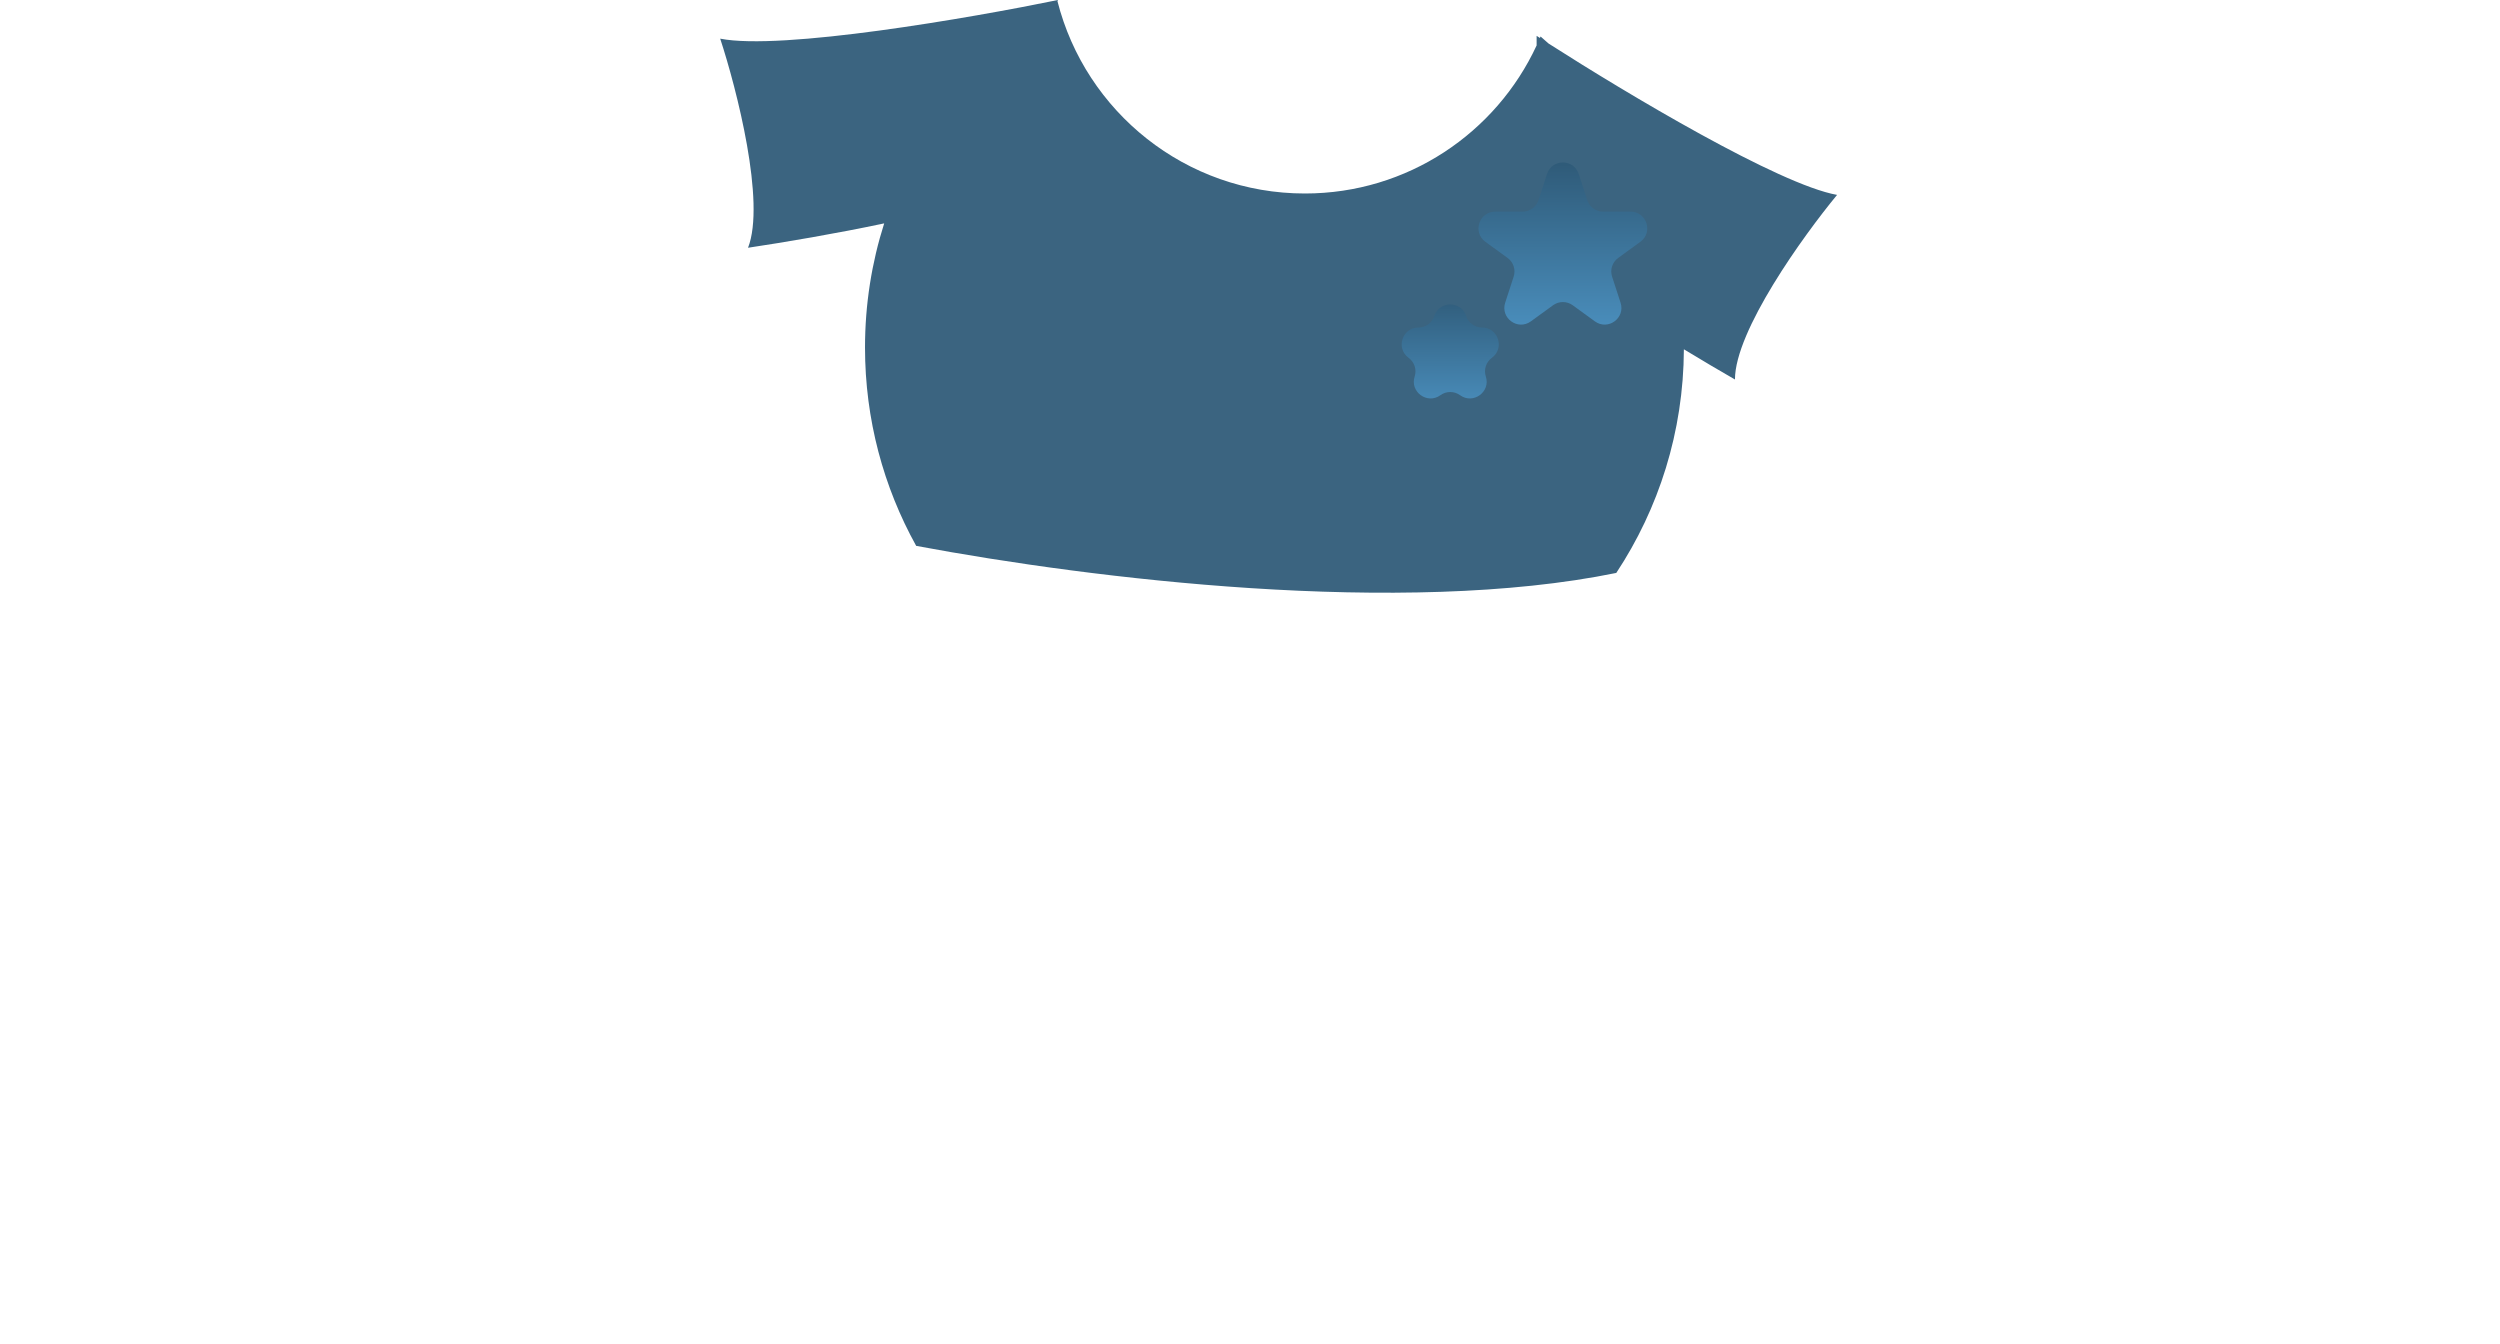
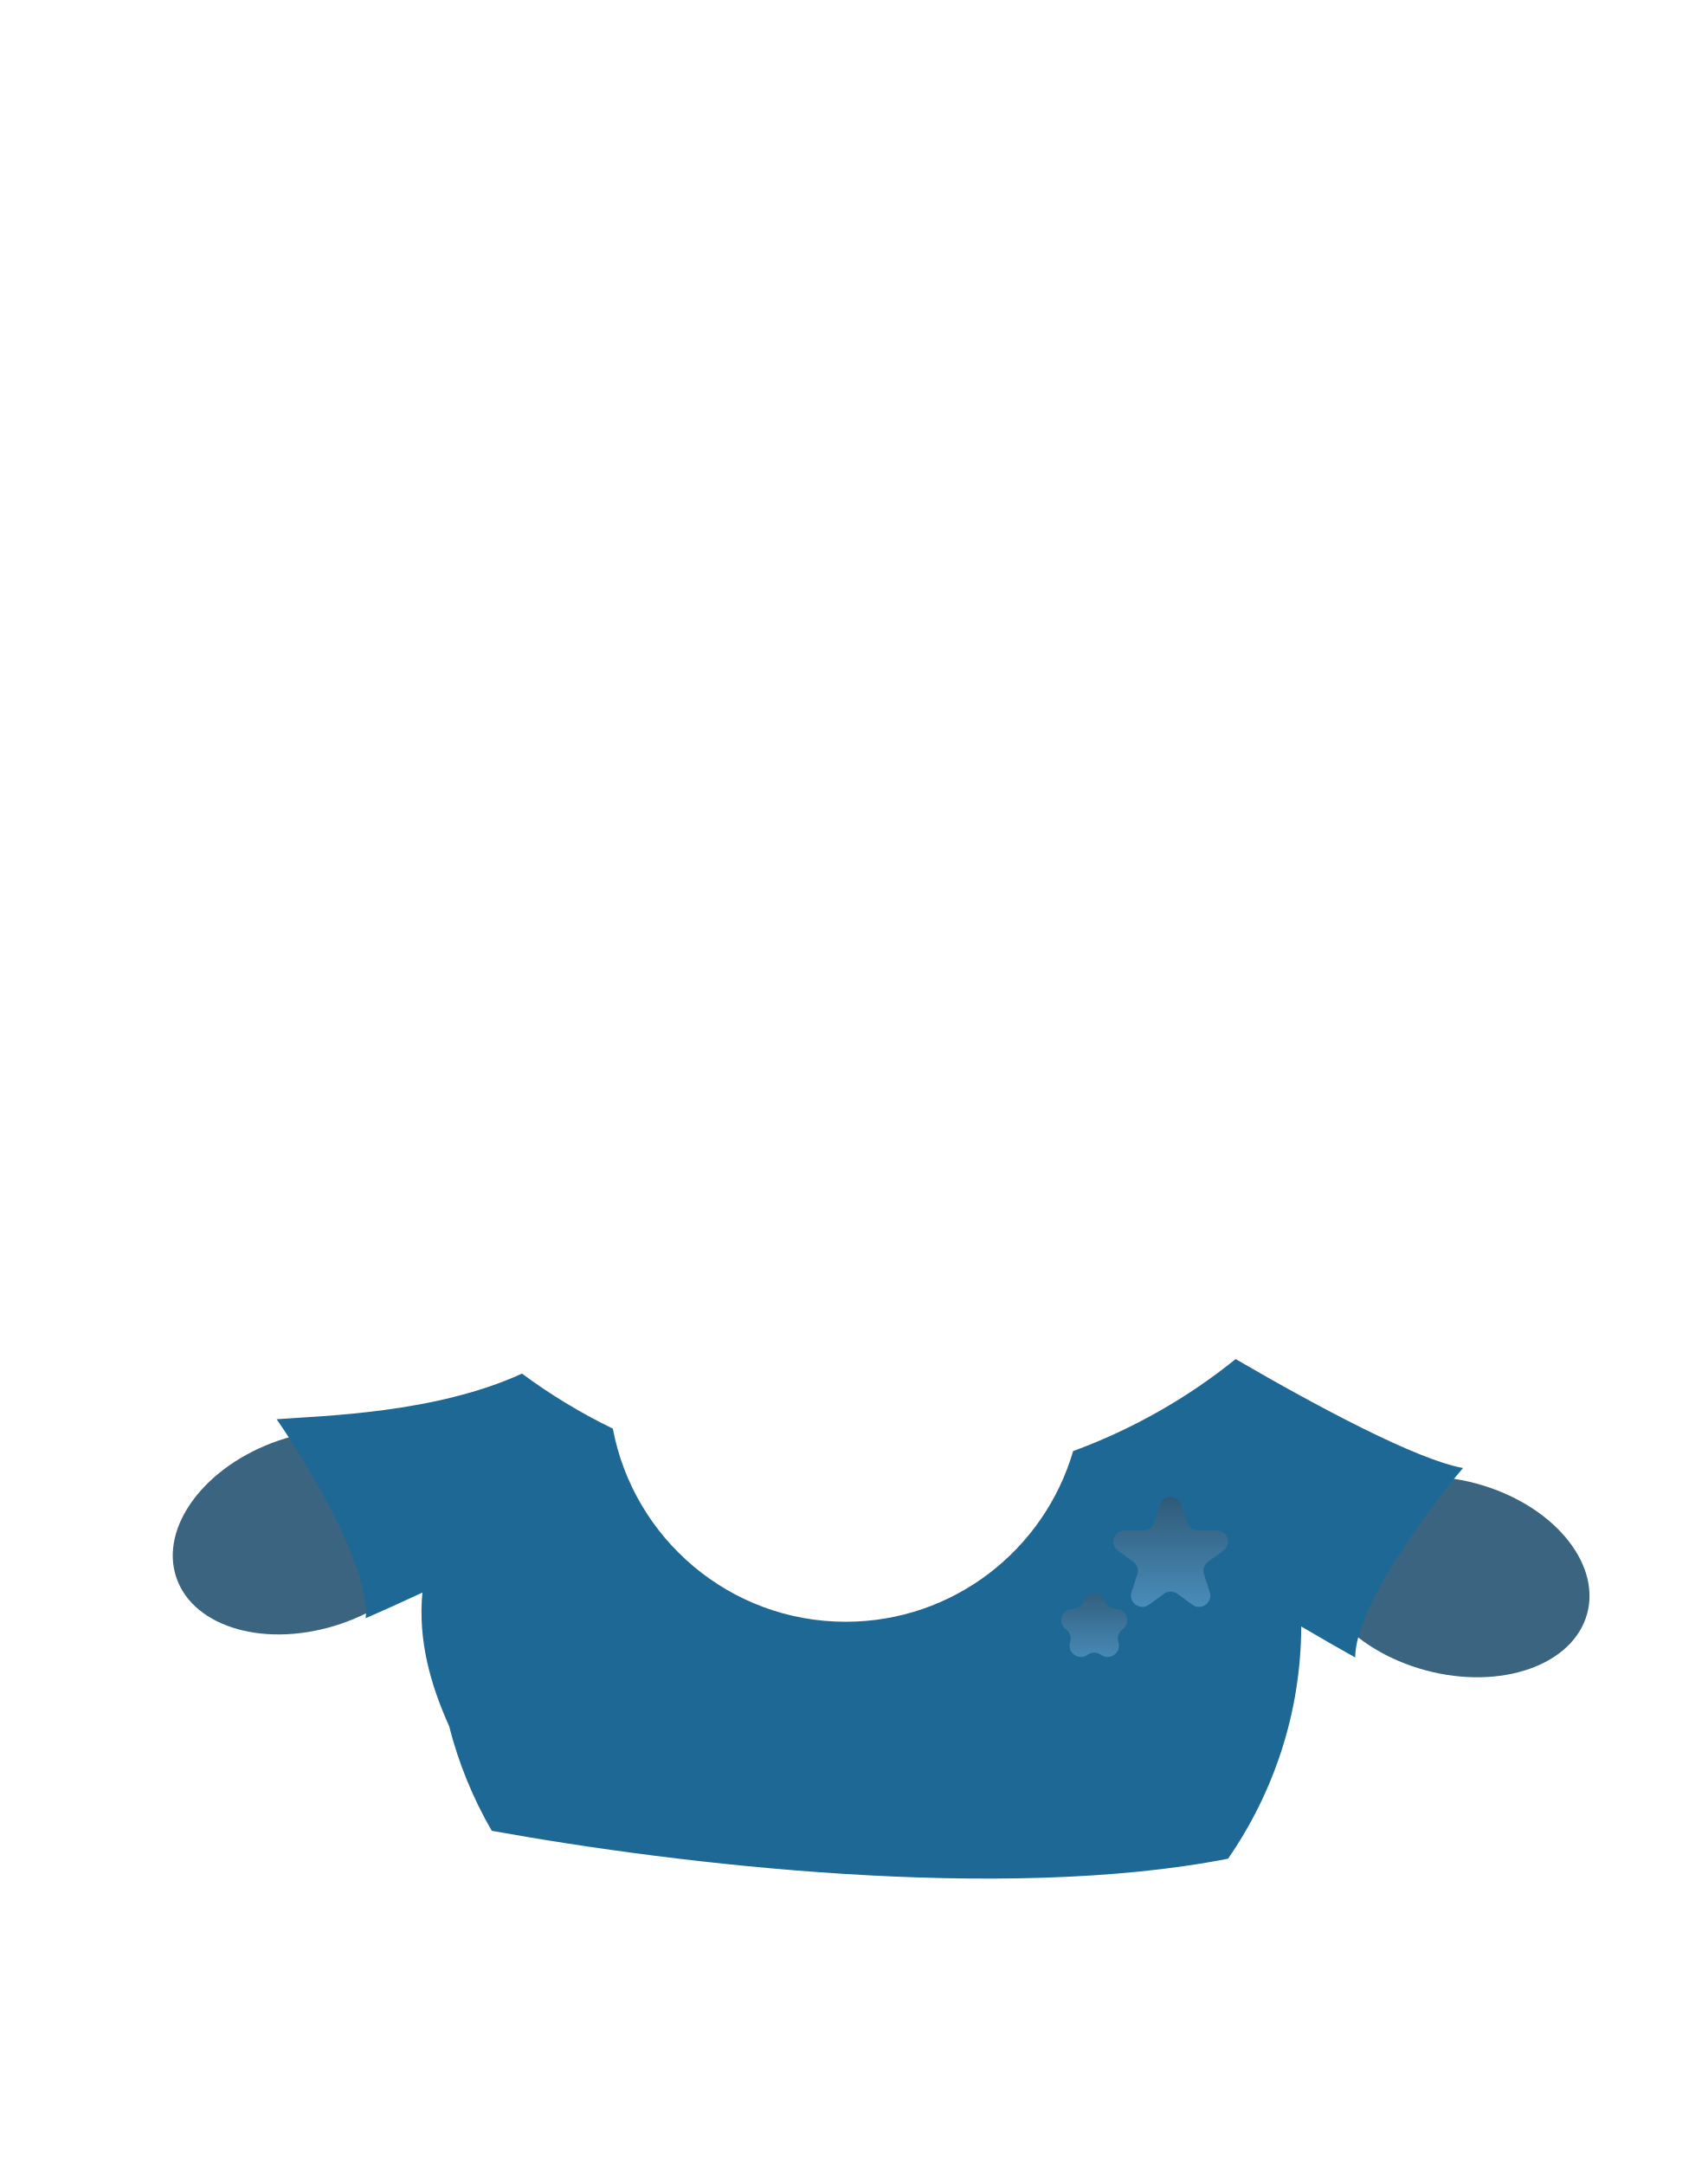
- <svg xmlns="http://www.w3.org/2000/svg" width="134" height="72" viewBox="0 0 127 161" fill="none">
-   <path d="M40.424 0.147C43.787 13.393 55.788 23.192 70.08 23.192C82.388 23.192 92.997 15.923 97.853 5.445V4.296C97.983 4.38 98.116 4.464 98.25 4.551C98.275 4.492 98.301 4.433 98.326 4.374C98.649 4.65 98.968 4.931 99.283 5.216C108.752 11.275 126.89 22.109 133.864 23.36C129.785 28.303 121.625 39.648 121.625 45.485C119.883 44.485 117.759 43.233 115.503 41.865C115.462 51.767 112.485 60.975 107.401 68.669C94.607 71.288 78.876 71.481 63.585 70.49C48.714 69.527 34.302 67.446 23.49 65.425C19.584 58.384 17.358 50.282 17.357 41.66C17.357 36.47 18.162 31.468 19.656 26.773C14.035 27.971 7.637 29.053 3.336 29.695C5.463 24.259 1.998 10.722 0 4.633C7.319 6.081 30.038 2.147 40.482 0L40.424 0.147Z" fill="#3B6480" />
-   <path d="M99.098 20.854C99.697 19.012 102.303 19.012 102.902 20.854L103.919 23.983C104.186 24.807 104.954 25.365 105.821 25.365H109.11C111.048 25.365 111.853 27.844 110.286 28.983L107.625 30.916C106.924 31.426 106.63 32.328 106.898 33.153L107.915 36.281C108.513 38.124 106.404 39.656 104.837 38.517L102.176 36.584C101.475 36.074 100.525 36.074 99.824 36.584L97.163 38.517C95.596 39.656 93.487 38.124 94.085 36.281L95.102 33.153C95.37 32.328 95.076 31.426 94.375 30.916L91.714 28.983C90.147 27.844 90.952 25.365 92.889 25.365H96.179C97.046 25.365 97.814 24.807 98.081 23.983L99.098 20.854Z" fill="url(#paint0_linear_589_2627)" />
-   <path d="M85.593 37.87C86.192 36.027 88.808 36.027 89.407 37.87C89.675 38.694 90.448 39.255 91.314 39.255C93.252 39.255 94.061 41.744 92.493 42.883C91.792 43.392 91.497 44.301 91.765 45.125C92.363 46.968 90.246 48.506 88.679 47.367C87.978 46.858 87.022 46.858 86.321 47.367C84.754 48.506 82.637 46.968 83.235 45.125C83.503 44.301 83.208 43.392 82.507 42.883C80.939 41.744 81.748 39.255 83.686 39.255C84.552 39.255 85.325 38.694 85.593 37.87Z" fill="url(#paint1_linear_589_2627)" />
-   <defs>
-     <linearGradient id="paint0_linear_589_2627" x1="101" y1="15" x2="101" y2="45" gradientUnits="userSpaceOnUse">
-       <stop stop-color="#294F69" />
-       <stop offset="1" stop-color="#519CCF" />
+ <svg xmlns="http://www.w3.org/2000/svg" version="1.1" id="Layer_1" x="0px" y="0px" width="127px" height="161px" viewBox="0 0 127 161" enable-background="new 0 0 127 161" xml:space="preserve">
+   <g display="none">
+     <path display="inline" fill="#294F69" d="M0.645,94.852c6.146,21.927,30.596,29.688,42.053,30.826l0.833,20.456   C7.164,146.655-0.213,112.163,0.645,94.852z" />
+     <ellipse display="inline" fill="#3B6480" cx="88.876" cy="134.111" rx="17.731" ry="17.528" />
+     <path display="inline" fill="#3B6480" d="M127,151.642c0-2.496-2.008-4.888-5.583-6.652c-3.575-1.764-8.424-2.754-13.479-2.754   s-9.904,0.99-13.479,2.754c-3.574,1.765-5.584,4.156-5.584,6.652h19.063H127z" />
+     <ellipse display="inline" fill="#3B6480" cx="38.125" cy="134.112" rx="17.732" ry="17.528" />
+     <path display="inline" fill="#3B6480" d="M0,151.642c0-2.496,2.008-4.888,5.583-6.652c3.575-1.764,8.423-2.754,13.479-2.754   s9.904,0.99,13.479,2.754c3.575,1.765,5.583,4.156,5.583,6.652H19.062H0z" />
+     <ellipse display="inline" fill="#294F69" cx="64.676" cy="120.704" rx="31.75" ry="31.783" />
+     <path display="inline" fill="#3B6480" d="M46.399,38.892C38.72,37.577,24.515,28.438,29.122,2.4   C40.64,8.975,60.221,25.479,46.399,38.892z" />
+     <path display="inline" fill="#3B6480" d="M81.189,36.538c7.678-1.315,21.883-10.455,17.276-36.492   C86.947,6.621,67.367,23.125,81.189,36.538z" />
+     <ellipse display="inline" fill="#3B6480" cx="64.676" cy="70.086" rx="42.334" ry="40.612" />
+     <linearGradient id="SVGID_1_" gradientUnits="userSpaceOnUse" x1="62.927" y1="75.309" x2="62.927" y2="39.995" gradientTransform="matrix(1 0 0 -1 -0.0151 160.6992)">
+       <stop offset="0" style="stop-color:#3B6480" />
+       <stop offset="1" style="stop-color:#294F69" />
    </linearGradient>
-     <linearGradient id="paint1_linear_589_2627" x1="87.5" y1="32" x2="87.5" y2="53" gradientUnits="userSpaceOnUse">
-       <stop stop-color="#294F69" />
-       <stop offset="1" stop-color="#519CCF" />
+     <ellipse display="inline" fill="url(#SVGID_1_)" cx="62.912" cy="103.047" rx="17.639" ry="17.657" />
+     <path display="inline" fill="#D9D9D9" d="M62.618,101.868l-5.347-6.62h10.693L62.618,101.868z" />
+     <ellipse display="inline" fill="#D9D9D9" cx="91.723" cy="72.44" rx="20.578" ry="20.6" />
+     <path display="inline" fill="#294F69" d="M107.009,73.009c0,8.463-6.844,15.323-15.286,15.323c-8.443,0-15.287-6.86-15.287-15.323   c0-8.464,6.844-15.325,15.287-15.325C100.165,57.684,107.009,64.545,107.009,73.009z" />
+     <path display="inline" fill="#D9D9D9" d="M107.009,65.063c0,4.702-3.802,8.513-8.492,8.513s-8.493-3.811-8.493-8.513   c0-4.702,3.803-8.513,8.493-8.513S107.009,60.361,107.009,65.063z" />
+     <ellipse display="inline" fill="#D9D9D9" cx="35.866" cy="74.206" rx="20.579" ry="20.6" />
+     <path display="inline" fill="#294F69" d="M51.153,74.774c0,8.463-6.844,15.323-15.287,15.323c-8.442,0-15.287-6.86-15.287-15.323   c0-8.464,6.844-15.325,15.287-15.325C44.309,59.45,51.153,66.311,51.153,74.774z" />
+     <path display="inline" fill="#D9D9D9" d="M51.153,66.828c0,4.702-3.802,8.513-8.493,8.513s-8.493-3.811-8.493-8.513   c0-4.702,3.802-8.513,8.493-8.513S51.153,62.126,51.153,66.828z" />
+     <linearGradient id="SVGID_2_" gradientUnits="userSpaceOnUse" x1="50.966" y1="49.826" x2="74.194" y2="20.409" gradientTransform="matrix(1 0 0 -1 -0.0151 160.6992)">
+       <stop offset="0" style="stop-color:#3B6480" />
+       <stop offset="1" style="stop-color:#294F69" />
    </linearGradient>
-   </defs>
+     <path display="inline" fill="url(#SVGID_2_)" d="M39.992,119.526c17.957,11.771,38.441,4.904,46.438,0   c0,9.68-4.722,29.115-23.606,29.426C43.94,149.262,39.734,129.464,39.992,119.526z" />
+   </g>
+   <ellipse transform="matrix(0.9658 0.2591 -0.2591 0.9658 34.0866 -23.9607)" fill="#3B6480" cx="107.938" cy="117.326" rx="10.5" ry="7.2" />
+   <ellipse transform="matrix(0.9462 -0.3235 0.3235 0.9462 -35.6339 13.5864)" fill="#3B6480" cx="23.056" cy="113.992" rx="10.5" ry="7.2" />
+   <path fill="#1E6896" d="M91.922,101.114c-3.573,2.887-7.651,5.213-12.09,6.847c-2.142,7.335-8.899,12.697-16.92,12.697  c-8.618,0-15.782-6.191-17.322-14.37c-2.393-1.162-4.655-2.534-6.76-4.094c-6.449,2.965-14.824,3.134-18.251,3.396  c2.358,3.393,6.986,11.102,6.627,14.805c1.2-0.524,2.662-1.184,4.216-1.907c-0.329,3.565,0.596,6.827,1.987,9.929  c0.704,2.76,1.772,5.378,3.175,7.793c7.079,1.281,16.475,2.594,26.169,3.204c9.96,0.628,20.222,0.513,28.604-1.128  c3.415-4.943,5.418-10.883,5.446-17.276c1.478,0.87,2.869,1.667,4.013,2.305c0-3.721,5.349-10.948,8.022-14.098  C105.453,108.625,98.056,104.687,91.922,101.114z" />
+   <linearGradient id="SVGID_3_" gradientUnits="userSpaceOnUse" x1="87.101" y1="51.208" x2="87.101" y2="38.58" gradientTransform="matrix(1 0 0 -1 -0.0151 160.6992)">
+     <stop offset="0" style="stop-color:#294F69" />
+     <stop offset="1" style="stop-color:#519CCF" />
+   </linearGradient>
+   <path fill="url(#SVGID_3_)" d="M86.284,111.955c0.253-0.775,1.35-0.775,1.602,0l0.428,1.317c0.112,0.347,0.437,0.582,0.801,0.582  h1.385c0.815,0,1.154,1.043,0.495,1.522l-1.12,0.813c-0.295,0.215-0.419,0.595-0.306,0.941l0.428,1.317  c0.252,0.774-0.636,1.42-1.296,0.941l-1.12-0.814c-0.295-0.215-0.694-0.215-0.989,0l-1.12,0.814  c-0.66,0.479-1.548-0.167-1.296-0.941l0.428-1.317c0.112-0.347-0.011-0.727-0.306-0.941l-1.12-0.813  c-0.659-0.479-0.32-1.522,0.495-1.522h1.385c0.364,0,0.688-0.235,0.801-0.582L86.284,111.955z" />
+   <linearGradient id="SVGID_4_" gradientUnits="userSpaceOnUse" x1="81.418" y1="44.052" x2="81.418" y2="35.212" gradientTransform="matrix(1 0 0 -1 -0.0151 160.6992)">
+     <stop offset="0" style="stop-color:#294F69" />
+     <stop offset="1" style="stop-color:#519CCF" />
+   </linearGradient>
+   <path fill="url(#SVGID_4_)" d="M80.601,119.117c0.252-0.775,1.354-0.775,1.605,0c0.112,0.347,0.438,0.584,0.803,0.584  c0.815,0,1.155,1.047,0.496,1.526c-0.295,0.215-0.42,0.597-0.307,0.943c0.252,0.776-0.64,1.423-1.299,0.944  c-0.295-0.215-0.697-0.215-0.992,0c-0.66,0.479-1.551-0.168-1.299-0.944c0.113-0.347-0.012-0.729-0.307-0.943  c-0.66-0.479-0.319-1.526,0.496-1.526C80.163,119.701,80.488,119.464,80.601,119.117z" />
</svg>
